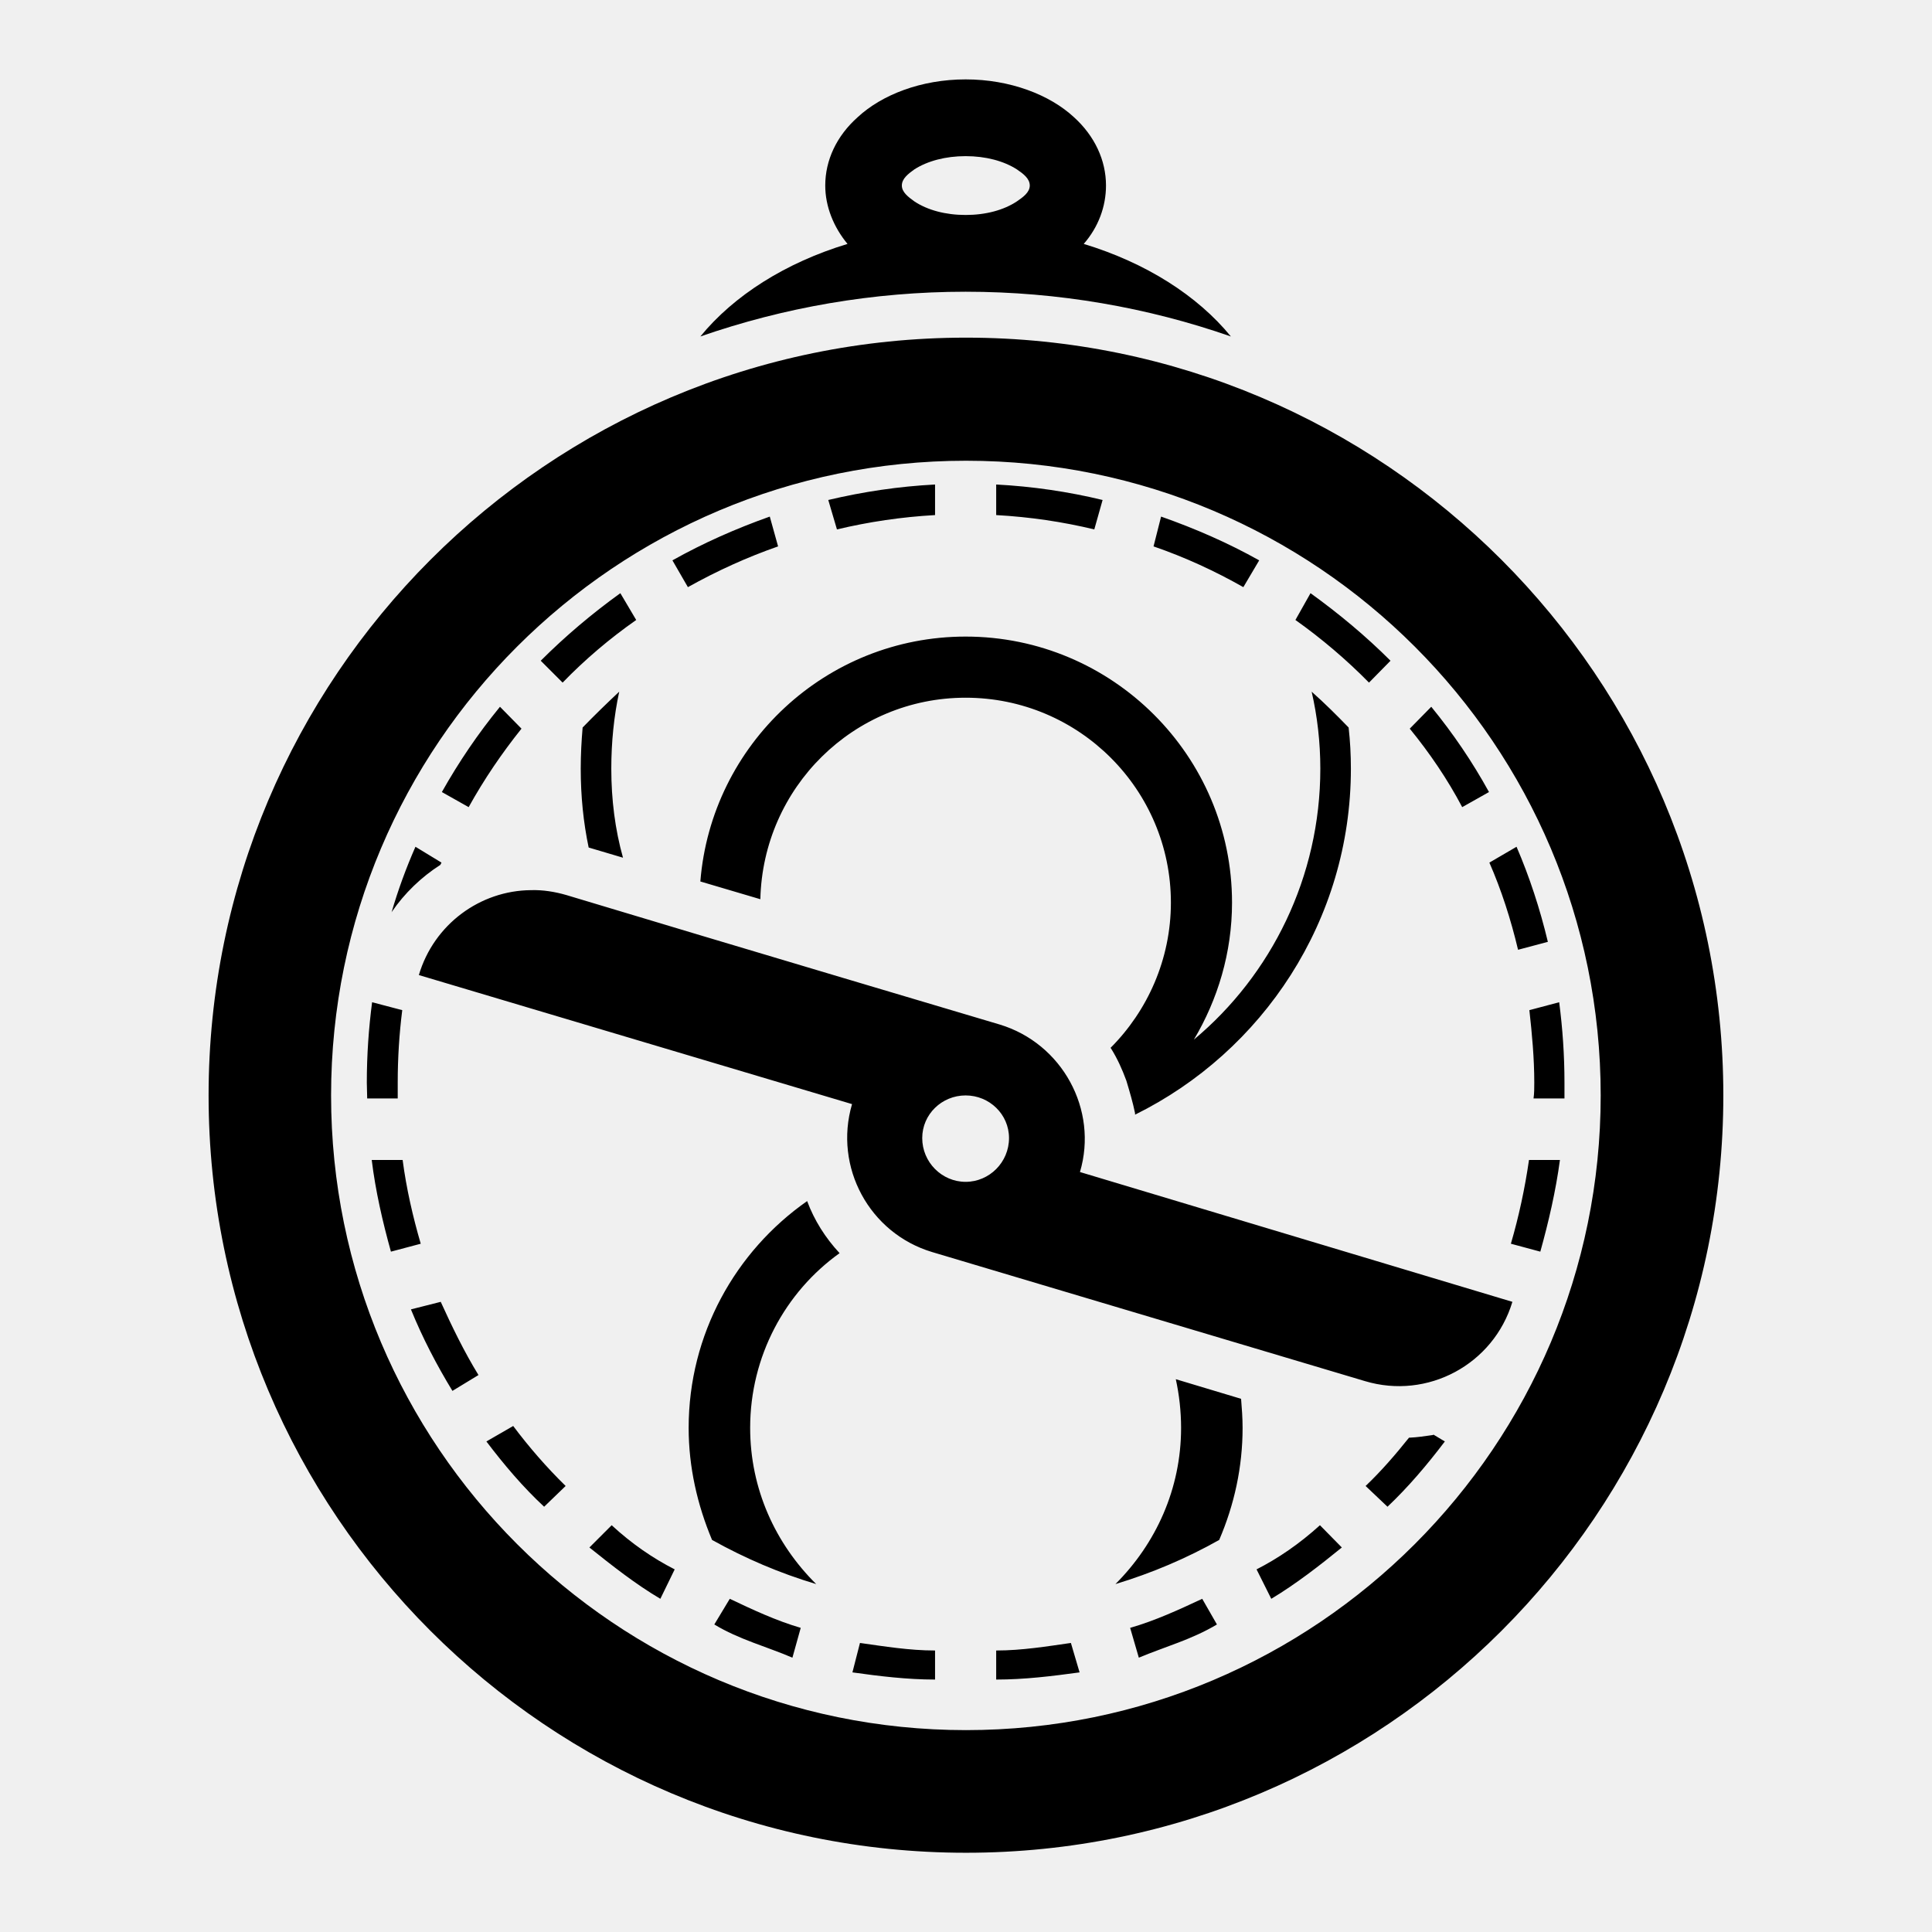
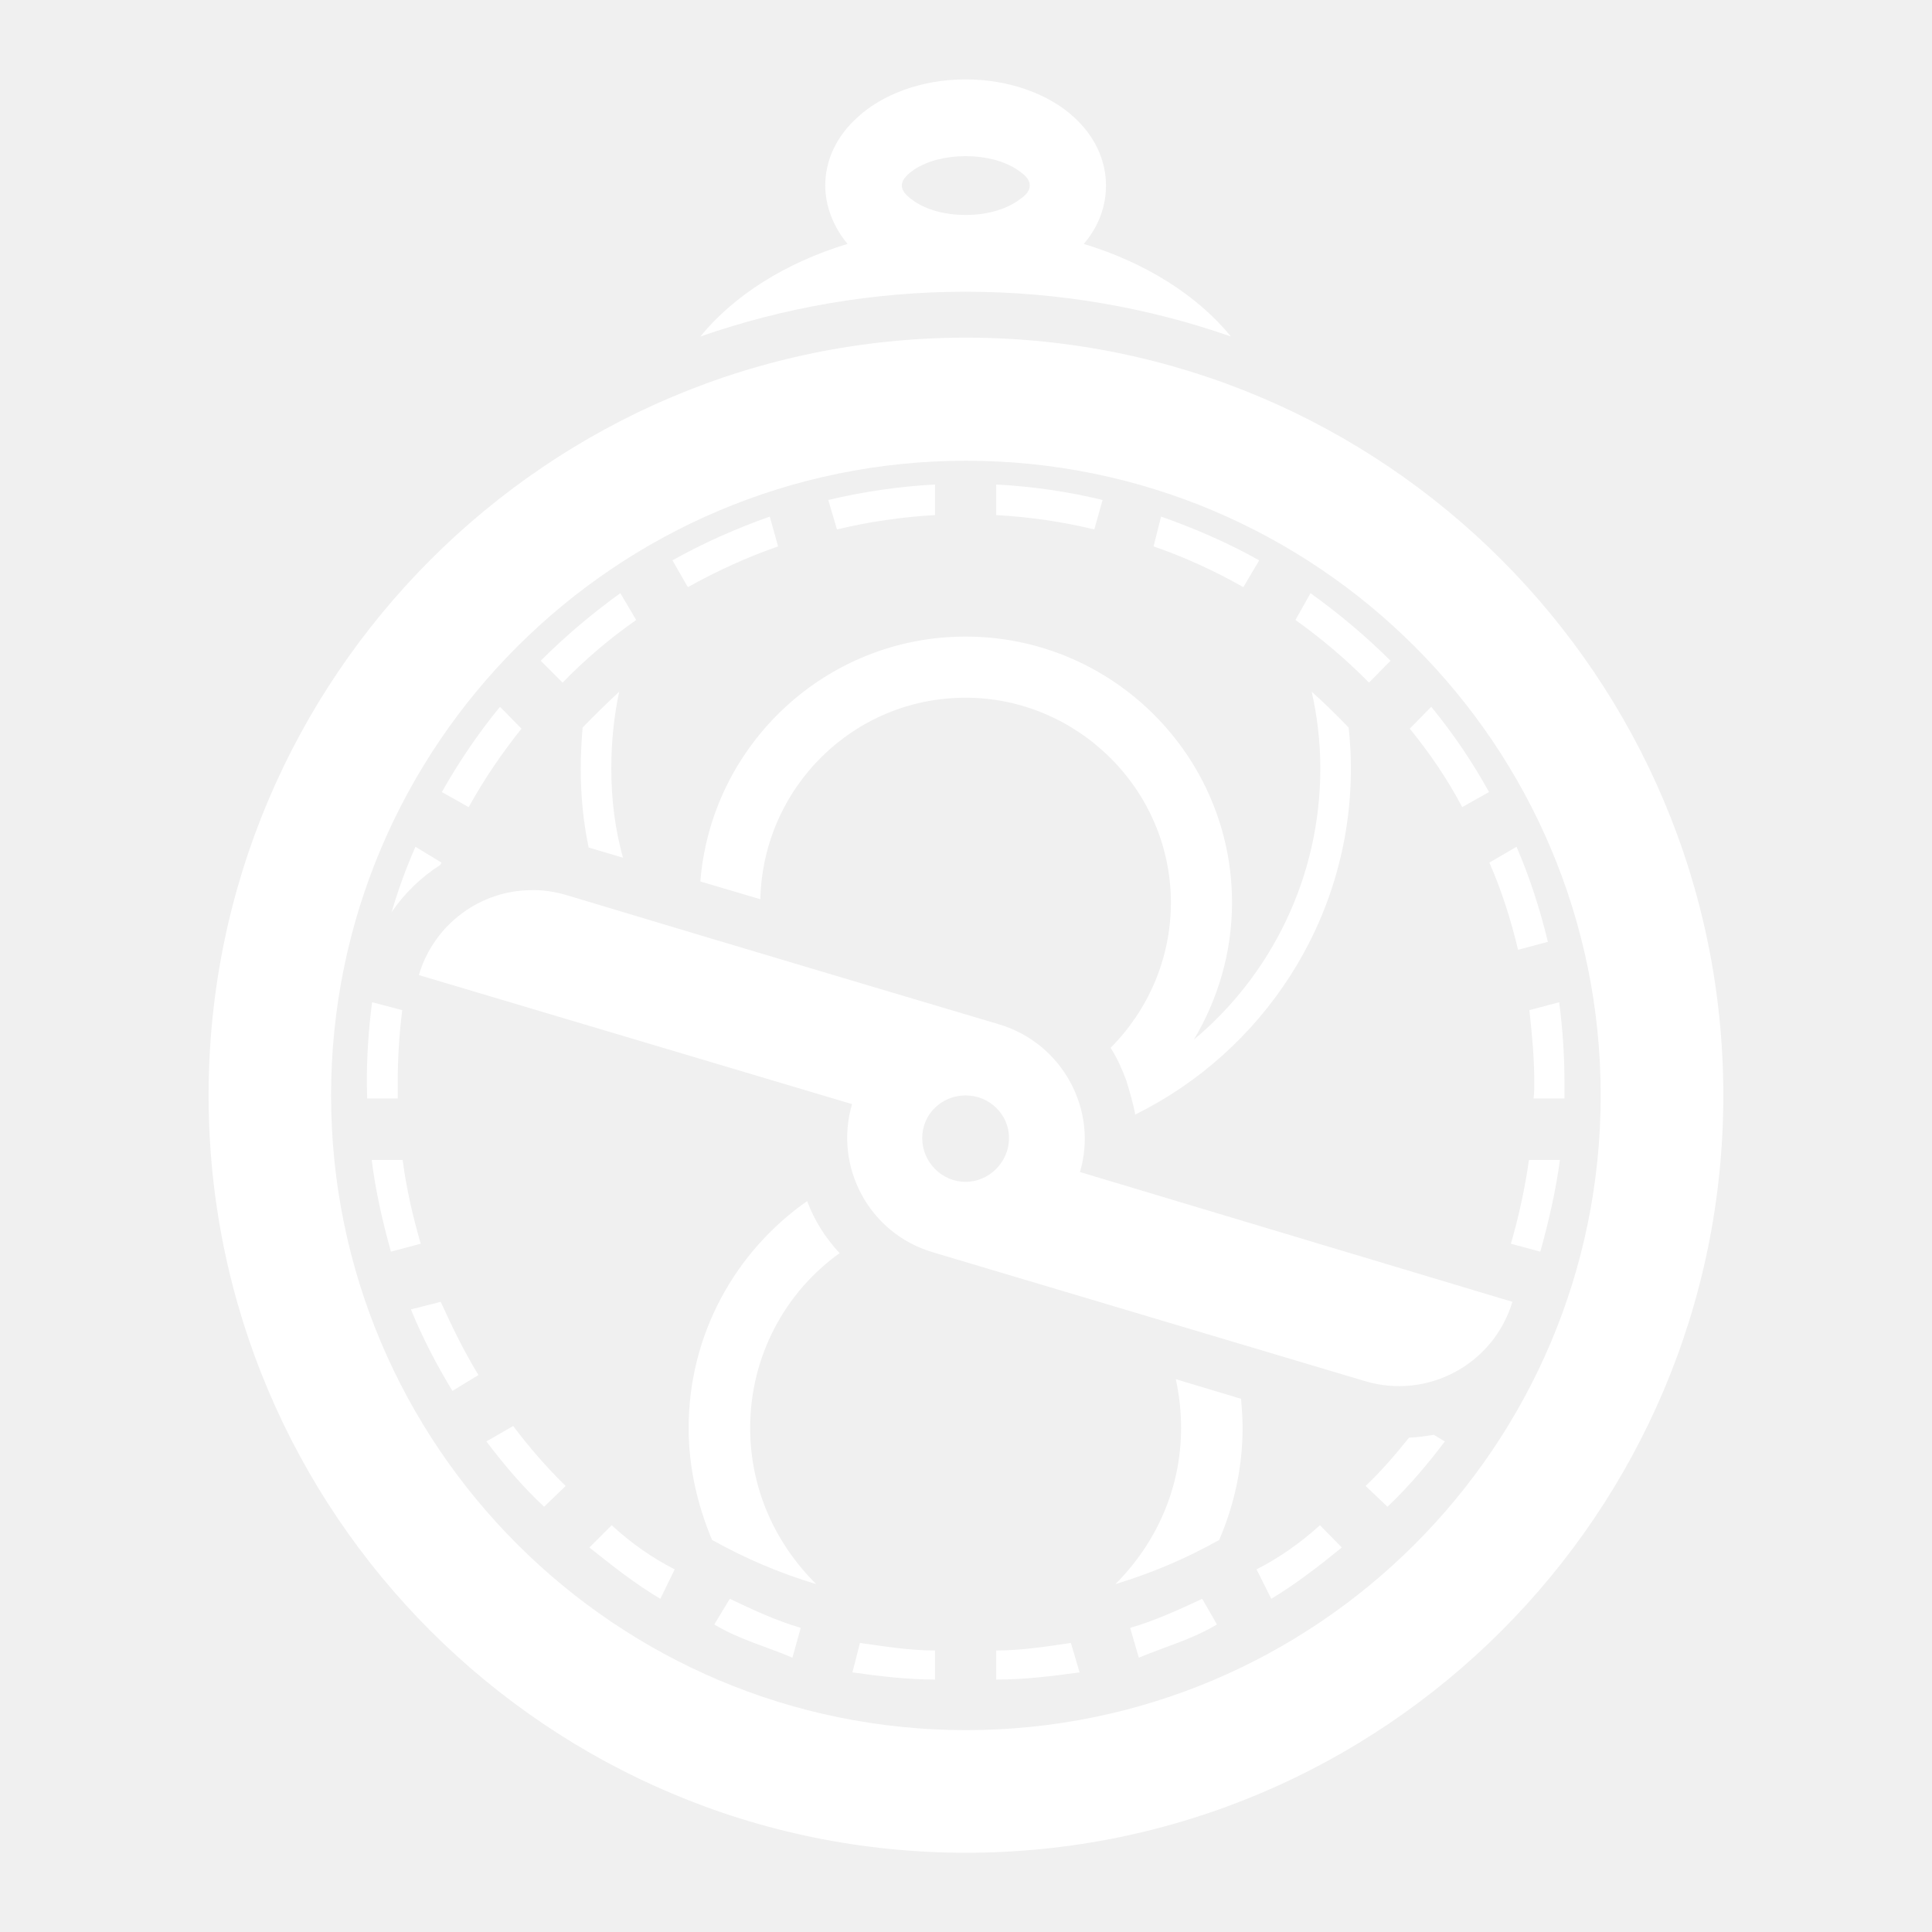
- <svg xmlns="http://www.w3.org/2000/svg" viewBox="0 0 512 512" style="height: 512px; width: 512px;">
-   <g class="" transform="translate(0,0)" style="">
-     <path d="M255.9 21.04c-11.8 0-22.2 4.08-28.6 10.01-5.6 4.98-8.6 11.41-8.6 18.11 0 5.55 2.2 11.01 5.9 15.48-16.4 4.97-30.1 13.64-39 24.53 22.1-7.67 45.7-11.86 70.3-11.86 24.6 0 48.3 4.19 70.3 11.86-8.9-10.89-22.6-19.56-39-24.53 3.9-4.47 5.9-9.93 5.9-15.48 0-6.7-3-13.13-8.5-18.11-6.4-5.93-16.9-10.01-28.7-10.01zm0 20.34c5.3 0 10.1 1.27 13.6 3.52 1.7 1.16 3.4 2.43 3.4 4.27 0 1.76-1.7 3.03-3.4 4.19-3.5 2.33-8.3 3.61-13.6 3.61-5.3 0-10.1-1.28-13.6-3.61-1.6-1.16-3.3-2.43-3.3-4.19 0-1.84 1.7-3.11 3.3-4.27 3.5-2.25 8.3-3.52 13.6-3.52zm.1 48.1c-110.8 0-200.72 90.02-200.72 200.82S145.2 491 256 491s200.7-89.9 200.7-200.7c0-110.8-89.9-200.82-200.7-200.82zm0 32.62c92.9 0 168.2 75.3 168.2 168.2 0 92.8-75.3 168.2-168.2 168.2-92.9 0-168.26-75.4-168.26-168.2 0-92.9 75.36-168.2 168.26-168.2zm-8.2 6.3c-9.6.5-19 1.9-28.3 4.1l2.3 7.8c8.4-2 17.1-3.3 26-3.8v-8.1zm16.2 0v8.1c9 .5 17.7 1.8 26 3.8l2.2-7.8c-9.1-2.2-18.6-3.6-28.2-4.1zm-60 8.5c-9 3.2-17.6 7-25.8 11.6l4.1 7.1c7.7-4.3 15.6-7.9 23.9-10.8l-2.2-7.9zm103.7 0-2 7.9c8.4 2.9 16.2 6.5 23.8 10.8l4.2-7.1c-8.2-4.6-16.9-8.4-26-11.6zm-143.3 20.3c-7.5 5.4-14.6 11.4-21.1 17.9l5.8 5.8c5.9-6.1 12.5-11.7 19.5-16.6l-4.2-7.1zm182.9 0-4 7.1c6.9 4.9 13.5 10.5 19.5 16.6l5.7-5.8c-6.5-6.5-13.7-12.5-21.2-17.9zm-91.4 11.5c-37 0-67.4 28.6-70.3 64.9l15.9 4.7c.7-29.6 24.7-53.4 54.4-53.4 30.1 0 54.4 24.4 54.4 54.3 0 15-6.2 28.7-16 38.5l.1.1c1.7 2.7 3 5.6 4.1 8.6.9 3 1.7 5.7 2.3 8.6v.4c33.8-16.7 57.2-51.5 57.2-91.7 0-3.8-.2-7.3-.6-10.9-3.2-3.3-6.3-6.4-9.8-9.5 1.5 6.5 2.3 13.4 2.3 20.4 0 28.7-13 54.7-33.5 71.8 6.3-10.6 10.1-23 10.1-36.3 0-38.9-31.7-70.5-70.6-70.5zm-91.8 14.6c-3.3 3.1-6.5 6.2-9.7 9.5-.3 3.6-.5 7.1-.5 10.9 0 7.3.7 14.2 2.1 20.9l9.1 2.7c-2.1-7.5-3.1-15.4-3.1-23.6 0-7 .7-13.9 2.1-20.4zm-31.6 4c-5.8 7.1-10.9 14.6-15.4 22.6l7.1 4c4.1-7.4 8.8-14.3 14-20.8l-5.7-5.8zm246.8 0-5.7 5.8c5.3 6.5 10 13.4 13.9 20.8l7.1-4c-4.4-8-9.5-15.5-15.3-22.6zm-269.2 37.1c-2.5 5.7-4.6 11.4-6.4 17.6l.1-.3c3.4-5 7.9-9.3 12.9-12.5l.3-.6-6.9-4.2zm291.8 0-7.2 4.2c3.2 7.3 5.7 15.1 7.6 23.1l7.9-2.1c-2.1-8.8-4.9-17.3-8.3-25.2zm-261.2 11.5c-13.4.1-25.7 9-29.7 22.5l114.8 34.2c-4.9 16.7 4.6 34.2 21.2 39.2L361.7 366c16.6 5 34.1-4.4 39.1-21l-114.6-34.4c4.9-16.5-4.7-34.1-21.3-39.1 0 0-72.4-21.5-114.8-34.3-3.1-.9-6.3-1.4-9.4-1.3zm-42.09 29.7c-.9 6.9-1.4 14-1.4 21.3 0 1.3.1 2.9.1 4.2h8.09v-4.2c0-6.5.4-12.9 1.2-19.2l-7.99-2.1zm314.59 0-7.9 2.1c.7 6.3 1.3 12.7 1.3 19.2 0 1.3 0 2.9-.2 4.2h8.2v-4.2c0-7.3-.5-14.4-1.4-21.3zm-157.3 24.7c6.3 0 11.5 5 11.5 11.3 0 6.4-5.2 11.6-11.5 11.6s-11.5-5.2-11.5-11.6c0-6.3 5.2-11.3 11.5-11.3zM98.51 307.4c1 8.2 2.89 16.4 5.09 24.3l7.9-2.1c-2.1-7.2-3.8-14.6-4.8-22.2h-8.19zm306.69 0c-1.1 7.6-2.7 15-4.8 22.2l7.8 2.1c2.2-7.9 4.1-16.1 5.2-24.3h-8.2zm-191.3 10.9c-19 13.3-31.4 35.3-31.4 60.1 0 10.4 2.3 20.4 6.2 29.7 8.8 4.9 17.9 8.8 27.6 11.7-10.8-10.7-17.5-25.2-17.5-41.4 0-19 9.3-36 23.7-46.3-3.8-4.1-6.7-8.7-8.6-13.8zM116.8 345l-7.9 2c3.1 7.6 6.8 14.7 11 21.6l6.9-4.2c-3.8-6.2-7-12.8-10-19.4zm194.8 20.5c.9 4.1 1.4 8.5 1.4 12.9 0 16.2-6.7 30.7-17.4 41.4 9.6-2.9 18.8-6.8 27.5-11.7 4-9.3 6.2-19.3 6.2-29.7 0-2.7-.2-5.2-.4-7.7l-17.3-5.2zM136 377.9l-7.1 4.1c4.7 6.2 9.7 12.1 15.3 17.3l5.7-5.5c-5.1-5-9.7-10.3-13.9-15.9zm243.9 2.3-.2.1c-2.1.3-4 .6-6.2.7h-.1c-3.6 4.5-7.3 8.8-11.5 12.8l5.8 5.5c5.5-5.2 10.5-11.1 15.2-17.3l-3-1.8zm-217.8 24-5.9 5.9c6 4.8 12.2 9.7 18.8 13.6l3.8-7.8c-5.7-2.9-11.4-6.8-16.7-11.7zm187.7 0c-5.4 4.9-11.1 8.8-16.8 11.7l3.9 7.8c6.5-3.9 12.8-8.8 18.7-13.6l-5.8-5.9zm-156.4 19.5-4.1 6.8c6.6 4 13.7 5.8 20.7 8.8l2.2-7.9c-6.5-1.9-12.7-4.8-18.8-7.7zm125.2 0c-6.2 2.9-12.5 5.8-19.1 7.7l2.3 7.9c7.2-3 14-4.8 20.7-8.8l-3.9-6.8zm-90.7 11.7-2 7.8c7.1 1 14.5 1.9 21.9 1.9v-7.7c-6.8 0-13.5-1.1-19.9-2zm55.9 0c-6.3.9-13 2-19.8 2v7.7c7.5 0 14.8-.9 22.1-1.9l-2.3-7.8z" fill="#000000" fill-opacity="1" />
-   </g>
+ <svg xmlns="http://www.w3.org/2000/svg" id="Layer_1" version="1.1" viewBox="0 0 512 512">
+   <defs>
+     <style>
+       .st0 {
+         fill: #fff;
+       }
+     </style>
+   </defs>
+   <path class="st0" d="M255.9,21.04c-11.8,0-22.2,4.08-28.6,10.01-5.6,4.98-8.6,11.41-8.6,18.11,0,5.55,2.2,11.01,5.9,15.48-16.4,4.97-30.1,13.64-39,24.53,22.1-7.67,45.7-11.86,70.3-11.86s48.3,4.19,70.3,11.86c-8.9-10.89-22.6-19.56-39-24.53,3.9-4.47,5.9-9.93,5.9-15.48,0-6.7-3-13.13-8.5-18.11-6.4-5.93-16.9-10.01-28.7-10.01h0ZM255.9,41.38c5.3,0,10.1,1.27,13.6,3.52,1.7,1.16,3.4,2.43,3.4,4.27s-1.7,3.03-3.4,4.19c-3.5,2.33-8.3,3.61-13.6,3.61s-10.1-1.28-13.6-3.61c-1.6-1.16-3.3-2.43-3.3-4.19s1.7-3.11,3.3-4.27c3.5-2.25,8.3-3.52,13.6-3.52ZM256,89.48c-110.8,0-200.72,90.02-200.72,200.82s89.92,200.7,200.72,200.7,200.7-89.9,200.7-200.7-89.9-200.82-200.7-200.82h0ZM256,122.1c92.9,0,168.2,75.3,168.2,168.2s-75.3,168.2-168.2,168.2-168.26-75.4-168.26-168.2,75.36-168.2,168.26-168.2ZM247.8,128.4c-9.6.5-19,1.9-28.3,4.1l2.3,7.8c8.4-2,17.1-3.3,26-3.8v-8.1ZM264,128.4v8.1c9,.5,17.7,1.8,26,3.8l2.2-7.8c-9.1-2.2-18.6-3.6-28.2-4.1ZM204,136.9c-9,3.2-17.6,7-25.8,11.6l4.1,7.1c7.7-4.3,15.6-7.9,23.9-10.8l-2.2-7.9h0ZM307.7,136.9l-2,7.9c8.4,2.9,16.2,6.5,23.8,10.8l4.2-7.1c-8.2-4.6-16.9-8.4-26-11.6h0ZM164.4,157.2c-7.5,5.4-14.6,11.4-21.1,17.9l5.8,5.8c5.9-6.1,12.5-11.7,19.5-16.6l-4.2-7.1h0ZM347.3,157.2l-4,7.1c6.9,4.9,13.5,10.5,19.5,16.6l5.7-5.8c-6.5-6.5-13.7-12.5-21.2-17.9h0ZM255.9,168.7c-37,0-67.4,28.6-70.3,64.9l15.9,4.7c.7-29.6,24.7-53.4,54.4-53.4s54.4,24.4,54.4,54.3c0,15-6.2,28.7-16,38.5l.1.1c1.7,2.7,3,5.6,4.1,8.6.9,3,1.7,5.7,2.3,8.6v.4c33.8-16.7,57.2-51.5,57.2-91.7,0-3.8-.2-7.3-.6-10.9-3.2-3.3-6.3-6.4-9.8-9.5,1.5,6.5,2.3,13.4,2.3,20.4,0,28.7-13,54.7-33.5,71.8,6.3-10.6,10.1-23,10.1-36.3,0-38.9-31.7-70.5-70.6-70.5h0ZM164.1,183.3c-3.3,3.1-6.5,6.2-9.7,9.5-.3,3.6-.5,7.1-.5,10.9,0,7.3.7,14.2,2.1,20.9l9.1,2.7c-2.1-7.5-3.1-15.4-3.1-23.6,0-7,.7-13.9,2.1-20.4h0ZM132.5,187.3c-5.8,7.1-10.9,14.6-15.4,22.6l7.1,4c4.1-7.4,8.8-14.3,14-20.8l-5.7-5.8ZM379.3,187.3l-5.7,5.8c5.3,6.5,10,13.4,13.9,20.8l7.1-4c-4.4-8-9.5-15.5-15.3-22.6ZM110.1,224.4c-2.5,5.7-4.6,11.4-6.4,17.6l.1-.3c3.4-5,7.9-9.3,12.9-12.5l.3-.6-6.9-4.2ZM401.9,224.4l-7.2,4.2c3.2,7.3,5.7,15.1,7.6,23.1l7.9-2.1c-2.1-8.8-4.9-17.3-8.3-25.2ZM140.7,235.9c-13.4.1-25.7,9-29.7,22.5l114.8,34.2c-4.9,16.7,4.6,34.2,21.2,39.2l114.7,34.2c16.6,5,34.1-4.4,39.1-21l-114.6-34.4c4.9-16.5-4.7-34.1-21.3-39.1,0,0-72.4-21.5-114.8-34.3-3.1-.9-6.3-1.4-9.4-1.3h0ZM98.61,265.6c-.9,6.9-1.4,14-1.4,21.3,0,1.3.1,2.9.1,4.2h8.09v-4.2c0-6.5.4-12.9,1.2-19.2l-7.99-2.1h0ZM413.2,265.6l-7.9,2.1c.7,6.3,1.3,12.7,1.3,19.2,0,1.3,0,2.9-.2,4.2h8.2v-4.2c0-7.3-.5-14.4-1.4-21.3h0ZM255.9,290.3c6.3,0,11.5,5,11.5,11.3s-5.2,11.6-11.5,11.6-11.5-5.2-11.5-11.6,5.2-11.3,11.5-11.3h0ZM98.51,307.4c1,8.2,2.89,16.4,5.09,24.3l7.9-2.1c-2.1-7.2-3.8-14.6-4.8-22.2h-8.19ZM405.2,307.4c-1.1,7.6-2.7,15-4.8,22.2l7.8,2.1c2.2-7.9,4.1-16.1,5.2-24.3h-8.2ZM213.9,318.3c-19,13.3-31.4,35.3-31.4,60.1,0,10.4,2.3,20.4,6.2,29.7,8.8,4.9,17.9,8.8,27.6,11.7-10.8-10.7-17.5-25.2-17.5-41.4,0-19,9.3-36,23.7-46.3-3.8-4.1-6.7-8.7-8.6-13.8h0ZM116.8,345l-7.9,2c3.1,7.6,6.8,14.7,11,21.6l6.9-4.2c-3.8-6.2-7-12.8-10-19.4ZM311.6,365.5c.9,4.1,1.4,8.5,1.4,12.9,0,16.2-6.7,30.7-17.4,41.4,9.6-2.9,18.8-6.8,27.5-11.7,4-9.3,6.2-19.3,6.2-29.7,0-2.7-.2-5.2-.4-7.7l-17.3-5.2h0ZM136,377.9l-7.1,4.1c4.7,6.2,9.7,12.1,15.3,17.3l5.7-5.5c-5.1-5-9.7-10.3-13.9-15.9ZM379.9,380.2l-.2.1c-2.1.3-4,.6-6.2.7h-.1c-3.6,4.5-7.3,8.8-11.5,12.8l5.8,5.5c5.5-5.2,10.5-11.1,15.2-17.3l-3-1.8h0ZM162.1,404.2l-5.9,5.9c6,4.8,12.2,9.7,18.8,13.6l3.8-7.8c-5.7-2.9-11.4-6.8-16.7-11.7h0ZM349.8,404.2c-5.4,4.9-11.1,8.8-16.8,11.7l3.9,7.8c6.5-3.9,12.8-8.8,18.7-13.6l-5.8-5.9h0ZM193.4,423.7l-4.1,6.8c6.6,4,13.7,5.8,20.7,8.8l2.2-7.9c-6.5-1.9-12.7-4.8-18.8-7.7h0ZM318.6,423.7c-6.2,2.9-12.5,5.8-19.1,7.7l2.3,7.9c7.2-3,14-4.8,20.7-8.8l-3.9-6.8h0ZM227.9,435.4l-2,7.8c7.1,1,14.5,1.9,21.9,1.9v-7.7c-6.8,0-13.5-1.1-19.9-2h0ZM283.8,435.4c-6.3.9-13,2-19.8,2v7.7c7.5,0,14.8-.9,22.1-1.9l-2.3-7.8h0Z" />
</svg>
